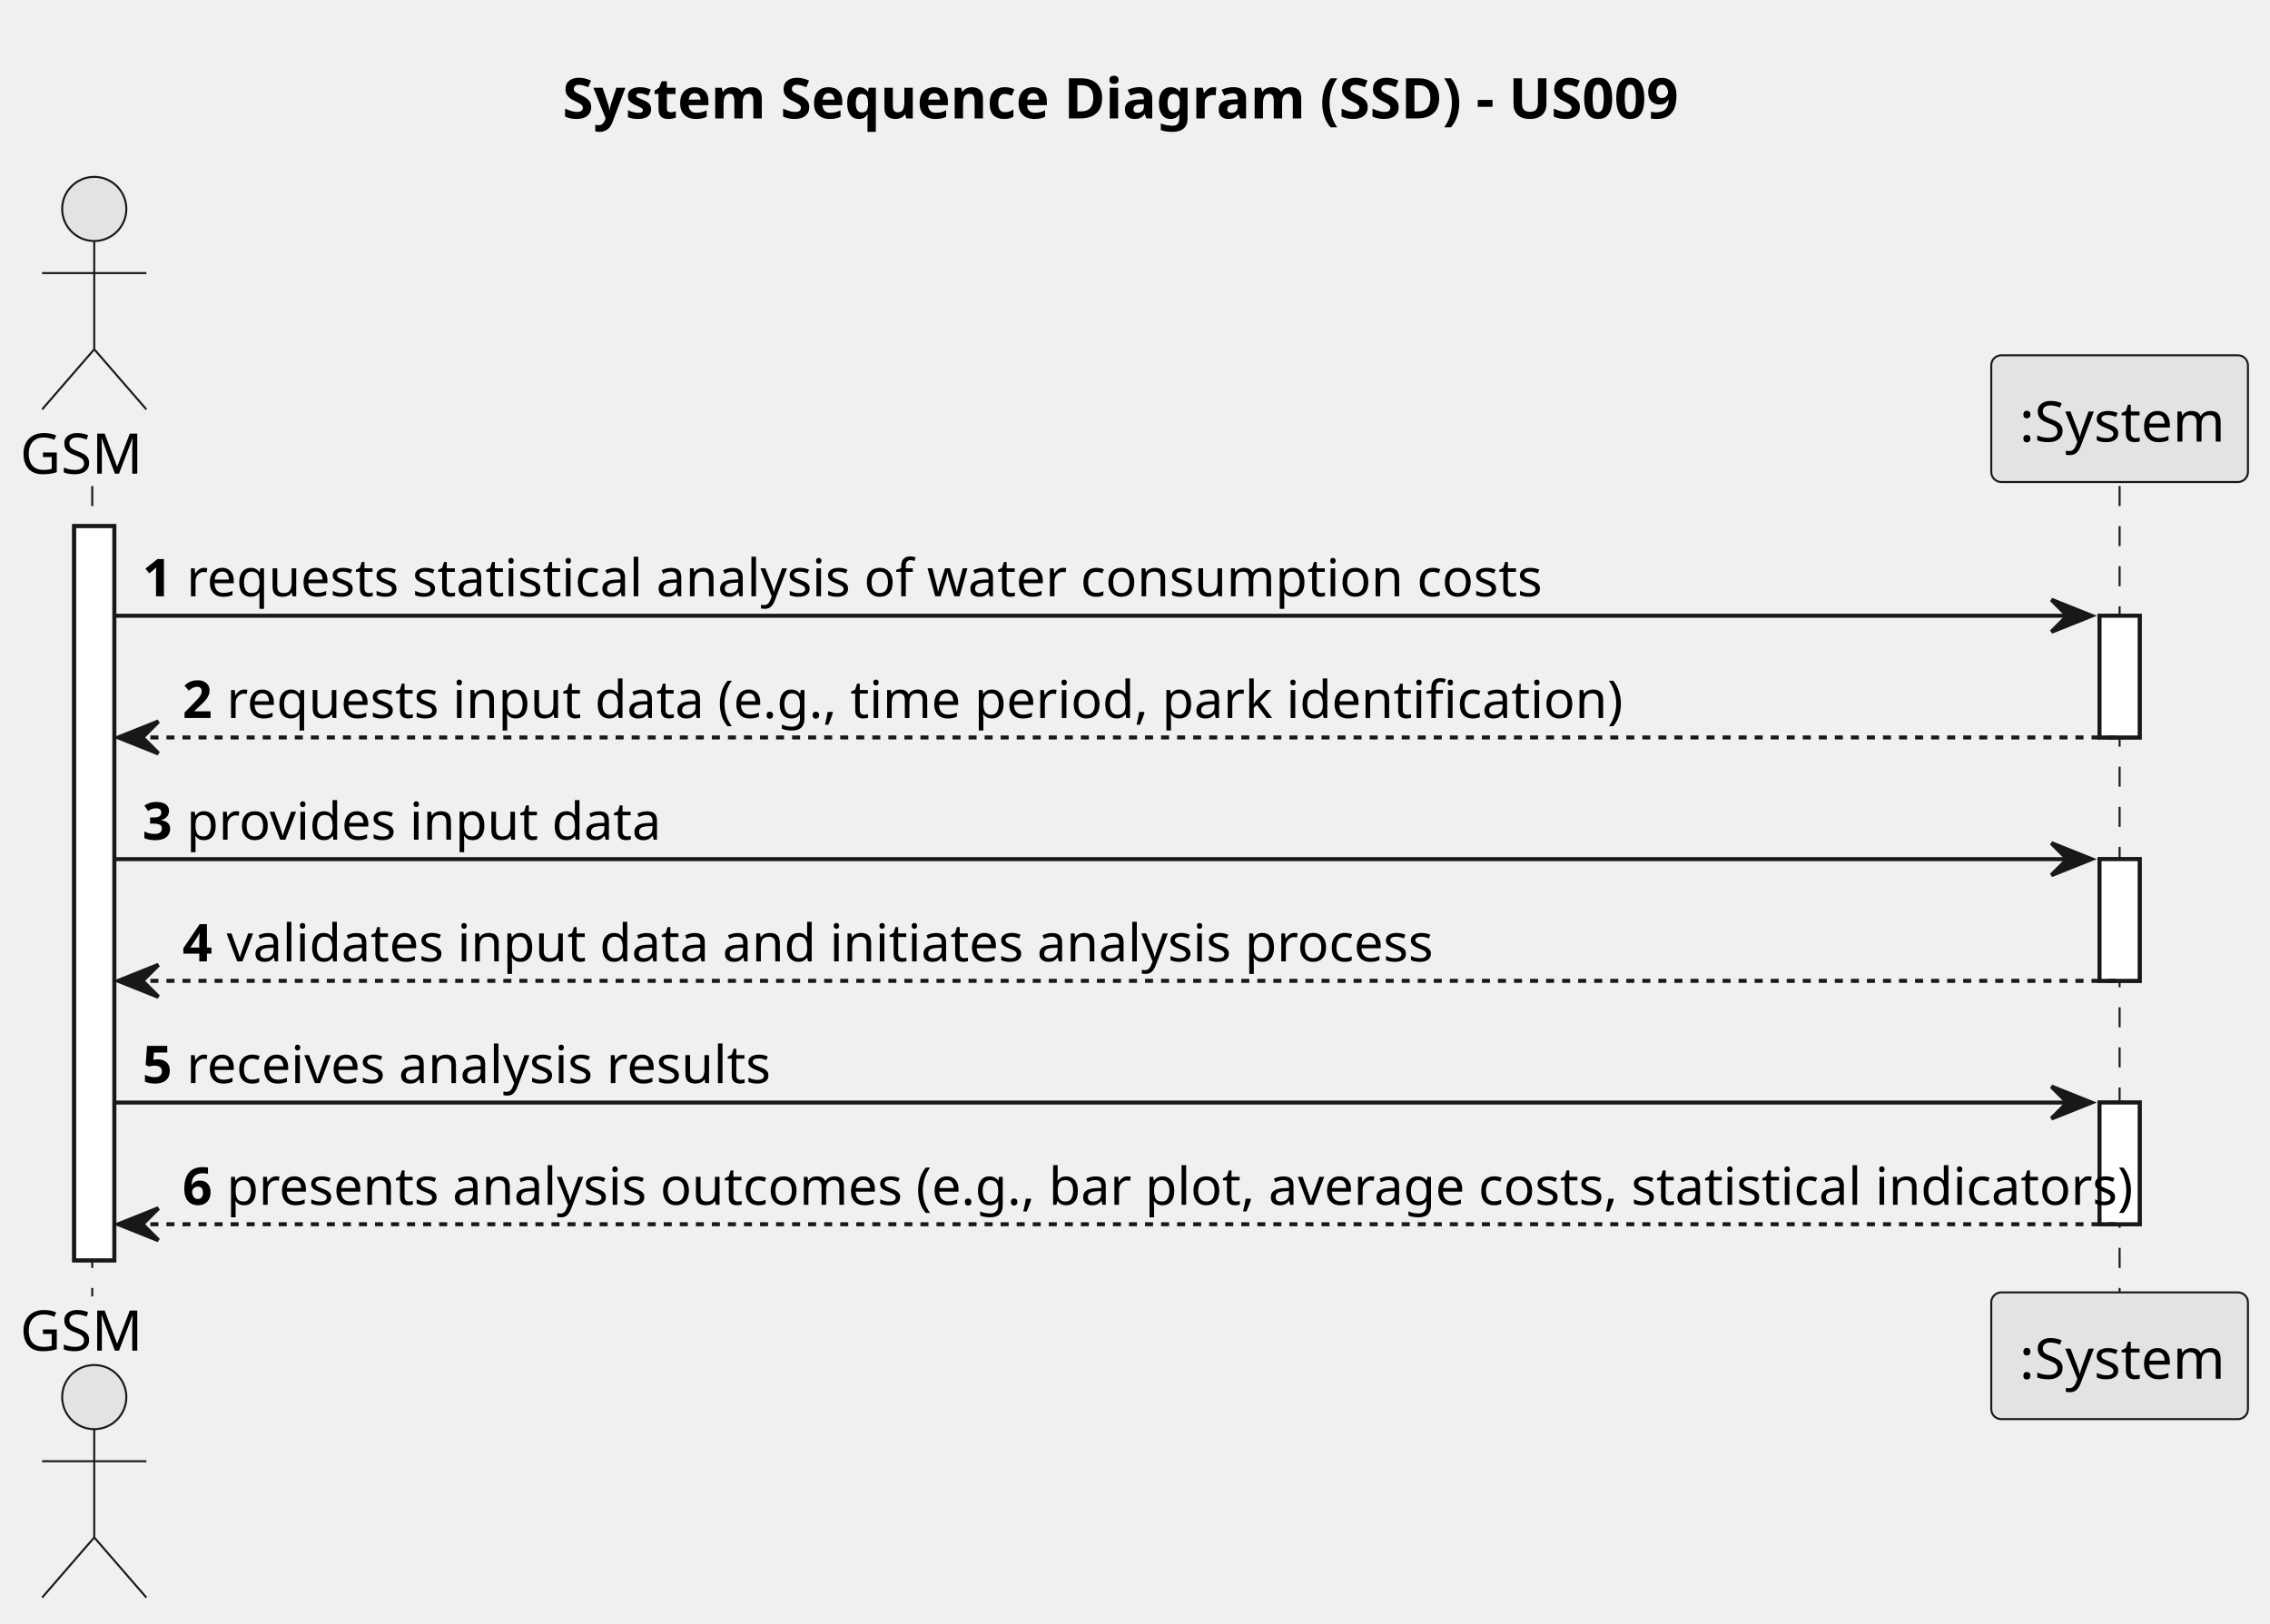
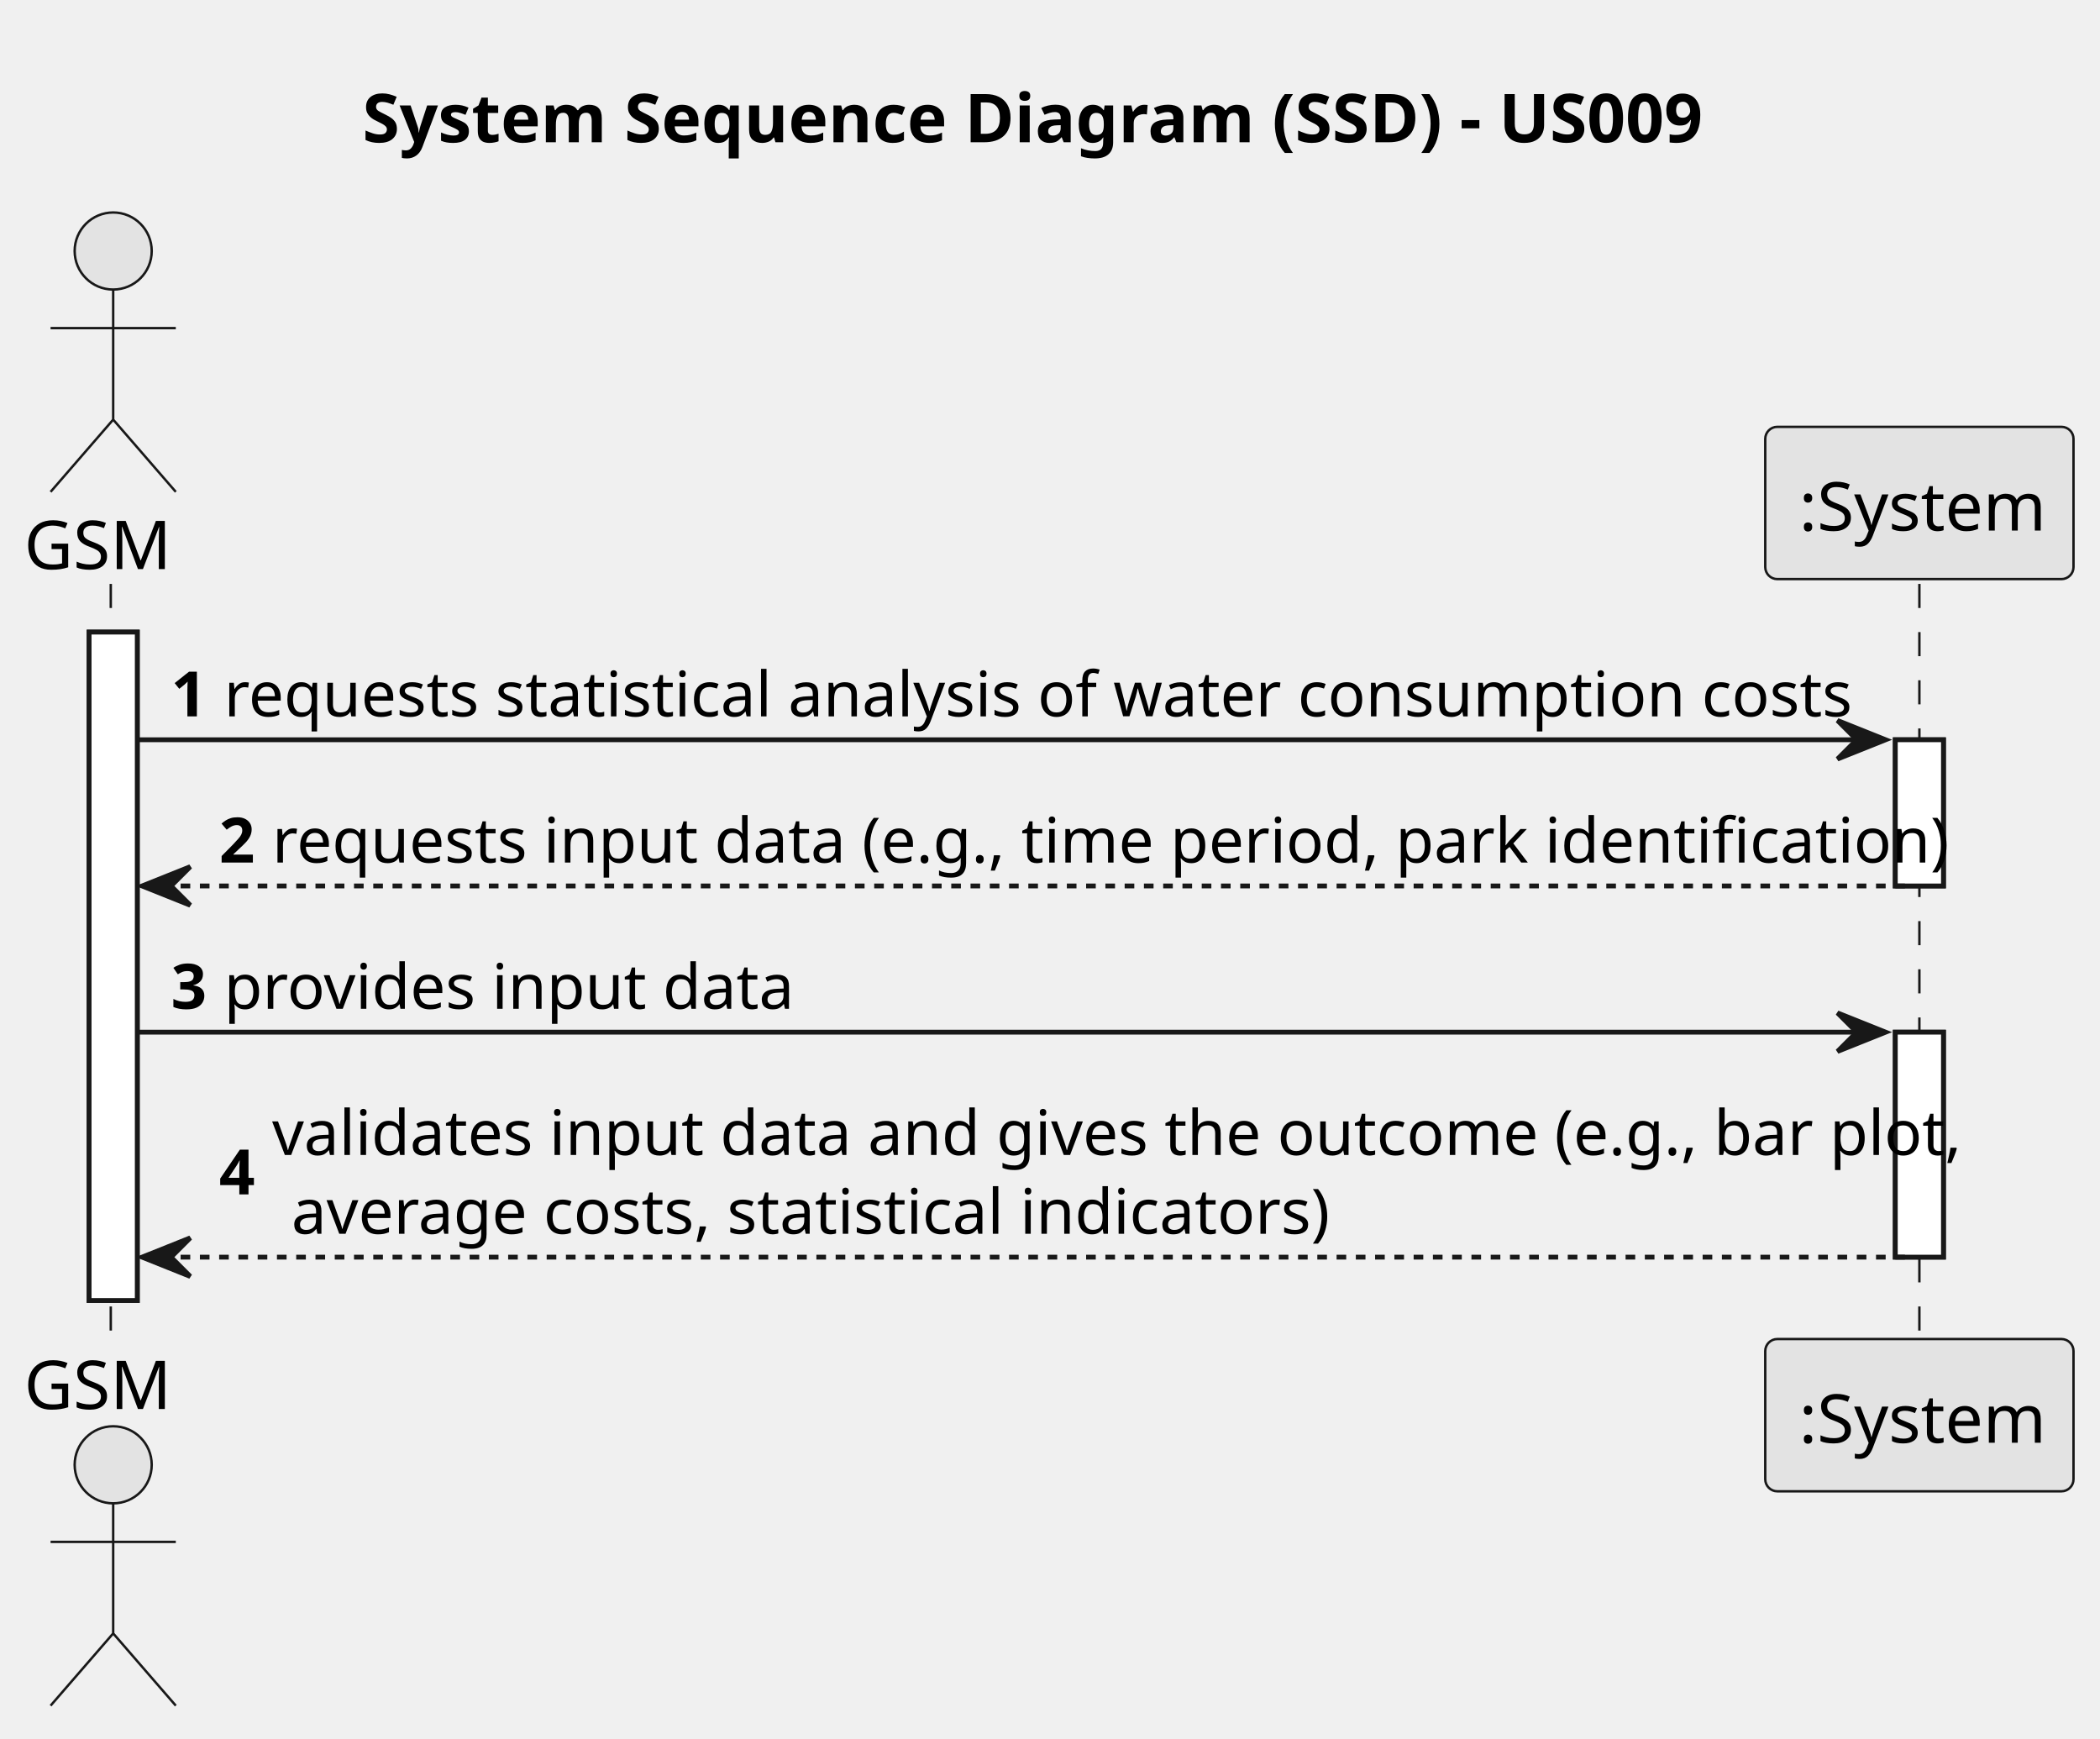
- <svg xmlns="http://www.w3.org/2000/svg" contentStyleType="text/css" height="405px" preserveAspectRatio="none" style="width:566px;height:405px;background:#FFFFFF;" version="1.1" viewBox="0 0 566 405" width="566px" zoomAndPan="magnify">
+ <svg xmlns="http://www.w3.org/2000/svg" contentStyleType="text/css" height="361px" preserveAspectRatio="none" style="width:436px;height:361px;background:#FFFFFF;" version="1.1" viewBox="0 0 436 361" width="436px" zoomAndPan="magnify">
  <defs />
  <g>
-     <text fill="#000000" font-family="sans-serif" font-size="14" font-weight="bold" lengthAdjust="spacing" textLength="284" x="140.25" y="29.533">System Sequence Diagram (SSD) - US009</text>
-     <rect fill="#FFFFFF" height="183.109" style="stroke:#181818;stroke-width:1.0;" width="10" x="18.5" y="131.219" />
-     <rect fill="#FFFFFF" height="30.352" style="stroke:#181818;stroke-width:1.0;" width="10" x="523.5" y="153.57" />
-     <rect fill="#FFFFFF" height="30.352" style="stroke:#181818;stroke-width:1.0;" width="10" x="523.5" y="214.273" />
-     <rect fill="#FFFFFF" height="30.352" style="stroke:#181818;stroke-width:1.0;" width="10" x="523.5" y="274.977" />
-     <line style="stroke:#181818;stroke-width:0.5;stroke-dasharray:5.0,5.0;" x1="23" x2="23" y1="121.219" y2="323.328" />
-     <line style="stroke:#181818;stroke-width:0.5;stroke-dasharray:5.0,5.0;" x1="528.5" x2="528.5" y1="121.219" y2="323.328" />
+     <text fill="#000000" font-family="sans-serif" font-size="14" font-weight="bold" lengthAdjust="spacing" textLength="284" x="75.25" y="29.533">System Sequence Diagram (SSD) - US009</text>
+     <rect fill="#FFFFFF" height="138.758" style="stroke:#181818;stroke-width:1.0;" width="10" x="18.5" y="131.219" />
+     <rect fill="#FFFFFF" height="30.352" style="stroke:#181818;stroke-width:1.0;" width="10" x="393.5" y="153.57" />
+     <rect fill="#FFFFFF" height="46.703" style="stroke:#181818;stroke-width:1.0;" width="10" x="393.5" y="214.273" />
+     <line style="stroke:#181818;stroke-width:0.5;stroke-dasharray:5.0,5.0;" x1="23" x2="23" y1="121.219" y2="278.977" />
+     <line style="stroke:#181818;stroke-width:0.5;stroke-dasharray:5.0,5.0;" x1="398.5" x2="398.5" y1="121.219" y2="278.977" />
    <text fill="#000000" font-family="sans-serif" font-size="14" lengthAdjust="spacing" textLength="31" x="5" y="118.143">GSM</text>
    <ellipse cx="23.5" cy="52.109" fill="#E3E3E3" rx="8" ry="8" style="stroke:#181818;stroke-width:0.5;" />
    <path d="M23.5,60.109 L23.5,87.109 M10.5,68.109 L36.5,68.109 M23.5,87.109 L10.5,102.109 M23.5,87.109 L36.5,102.109 " fill="none" style="stroke:#181818;stroke-width:0.5;" />
-     <text fill="#000000" font-family="sans-serif" font-size="14" lengthAdjust="spacing" textLength="31" x="5" y="336.861">GSM</text>
-     <ellipse cx="23.5" cy="348.438" fill="#E3E3E3" rx="8" ry="8" style="stroke:#181818;stroke-width:0.5;" />
-     <path d="M23.5,356.438 L23.5,383.438 M10.5,364.438 L36.5,364.438 M23.5,383.438 L10.5,398.438 M23.5,383.438 L36.5,398.438 " fill="none" style="stroke:#181818;stroke-width:0.5;" />
-     <rect fill="#E3E3E3" height="31.609" rx="2.5" ry="2.5" style="stroke:#181818;stroke-width:0.5;" width="64" x="496.5" y="88.609" />
-     <text fill="#000000" font-family="sans-serif" font-size="14" lengthAdjust="spacing" textLength="50" x="503.5" y="110.143">:System</text>
-     <rect fill="#E3E3E3" height="31.609" rx="2.5" ry="2.5" style="stroke:#181818;stroke-width:0.5;" width="64" x="496.5" y="322.328" />
-     <text fill="#000000" font-family="sans-serif" font-size="14" lengthAdjust="spacing" textLength="50" x="503.5" y="343.861">:System</text>
-     <rect fill="#FFFFFF" height="183.109" style="stroke:#181818;stroke-width:1.0;" width="10" x="18.5" y="131.219" />
-     <rect fill="#FFFFFF" height="30.352" style="stroke:#181818;stroke-width:1.0;" width="10" x="523.5" y="153.57" />
-     <rect fill="#FFFFFF" height="30.352" style="stroke:#181818;stroke-width:1.0;" width="10" x="523.5" y="214.273" />
-     <rect fill="#FFFFFF" height="30.352" style="stroke:#181818;stroke-width:1.0;" width="10" x="523.5" y="274.977" />
-     <polygon fill="#181818" points="511.5,149.57,521.5,153.57,511.5,157.57,515.5,153.57" style="stroke:#181818;stroke-width:1.0;" />
-     <line style="stroke:#181818;stroke-width:1.0;" x1="28.5" x2="517.5" y1="153.57" y2="153.57" />
+     <text fill="#000000" font-family="sans-serif" font-size="14" lengthAdjust="spacing" textLength="31" x="5" y="292.51">GSM</text>
+     <ellipse cx="23.5" cy="304.086" fill="#E3E3E3" rx="8" ry="8" style="stroke:#181818;stroke-width:0.5;" />
+     <path d="M23.5,312.086 L23.5,339.086 M10.5,320.086 L36.5,320.086 M23.5,339.086 L10.5,354.086 M23.5,339.086 L36.5,354.086 " fill="none" style="stroke:#181818;stroke-width:0.5;" />
+     <rect fill="#E3E3E3" height="31.609" rx="2.5" ry="2.5" style="stroke:#181818;stroke-width:0.5;" width="64" x="366.5" y="88.609" />
+     <text fill="#000000" font-family="sans-serif" font-size="14" lengthAdjust="spacing" textLength="50" x="373.5" y="110.143">:System</text>
+     <rect fill="#E3E3E3" height="31.609" rx="2.5" ry="2.5" style="stroke:#181818;stroke-width:0.5;" width="64" x="366.5" y="277.977" />
+     <text fill="#000000" font-family="sans-serif" font-size="14" lengthAdjust="spacing" textLength="50" x="373.5" y="299.51">:System</text>
+     <rect fill="#FFFFFF" height="138.758" style="stroke:#181818;stroke-width:1.0;" width="10" x="18.5" y="131.219" />
+     <rect fill="#FFFFFF" height="30.352" style="stroke:#181818;stroke-width:1.0;" width="10" x="393.5" y="153.57" />
+     <rect fill="#FFFFFF" height="46.703" style="stroke:#181818;stroke-width:1.0;" width="10" x="393.5" y="214.273" />
+     <polygon fill="#181818" points="381.5,149.57,391.5,153.57,381.5,157.57,385.5,153.57" style="stroke:#181818;stroke-width:1.0;" />
+     <line style="stroke:#181818;stroke-width:1.0;" x1="28.5" x2="387.5" y1="153.57" y2="153.57" />
    <text fill="#000000" font-family="sans-serif" font-size="13" font-weight="bold" lengthAdjust="spacing" textLength="7" x="35.5" y="148.714">1</text>
    <text fill="#000000" font-family="sans-serif" font-size="13" lengthAdjust="spacing" textLength="325" x="46.5" y="148.714">requests statistical analysis of water consumption costs</text>
    <polygon fill="#181818" points="39.5,179.922,29.5,183.922,39.5,187.922,35.5,183.922" style="stroke:#181818;stroke-width:1.0;" />
-     <line style="stroke:#181818;stroke-width:1.0;stroke-dasharray:2.0,2.0;" x1="33.5" x2="527.5" y1="183.922" y2="183.922" />
+     <line style="stroke:#181818;stroke-width:1.0;stroke-dasharray:2.0,2.0;" x1="33.5" x2="397.5" y1="183.922" y2="183.922" />
    <text fill="#000000" font-family="sans-serif" font-size="13" font-weight="bold" lengthAdjust="spacing" textLength="7" x="45.5" y="179.065">2</text>
    <text fill="#000000" font-family="sans-serif" font-size="13" lengthAdjust="spacing" textLength="326" x="56.5" y="179.065">requests input data (e.g., time period, park identification)</text>
-     <polygon fill="#181818" points="511.5,210.273,521.5,214.273,511.5,218.273,515.5,214.273" style="stroke:#181818;stroke-width:1.0;" />
-     <line style="stroke:#181818;stroke-width:1.0;" x1="28.5" x2="517.5" y1="214.273" y2="214.273" />
+     <polygon fill="#181818" points="381.5,210.273,391.5,214.273,381.5,218.273,385.5,214.273" style="stroke:#181818;stroke-width:1.0;" />
+     <line style="stroke:#181818;stroke-width:1.0;" x1="28.5" x2="387.5" y1="214.273" y2="214.273" />
    <text fill="#000000" font-family="sans-serif" font-size="13" font-weight="bold" lengthAdjust="spacing" textLength="7" x="35.5" y="209.417">3</text>
    <text fill="#000000" font-family="sans-serif" font-size="13" lengthAdjust="spacing" textLength="108" x="46.5" y="209.417">provides input data</text>
-     <polygon fill="#181818" points="39.5,240.625,29.5,244.625,39.5,248.625,35.5,244.625" style="stroke:#181818;stroke-width:1.0;" />
-     <line style="stroke:#181818;stroke-width:1.0;stroke-dasharray:2.0,2.0;" x1="33.5" x2="527.5" y1="244.625" y2="244.625" />
-     <text fill="#000000" font-family="sans-serif" font-size="13" font-weight="bold" lengthAdjust="spacing" textLength="7" x="45.5" y="239.769">4</text>
-     <text fill="#000000" font-family="sans-serif" font-size="13" lengthAdjust="spacing" textLength="287" x="56.5" y="239.769">validates input data and initiates analysis process</text>
-     <polygon fill="#181818" points="511.5,270.977,521.5,274.977,511.5,278.977,515.5,274.977" style="stroke:#181818;stroke-width:1.0;" />
-     <line style="stroke:#181818;stroke-width:1.0;" x1="28.5" x2="517.5" y1="274.977" y2="274.977" />
-     <text fill="#000000" font-family="sans-serif" font-size="13" font-weight="bold" lengthAdjust="spacing" textLength="7" x="35.5" y="270.12">5</text>
-     <text fill="#000000" font-family="sans-serif" font-size="13" lengthAdjust="spacing" textLength="142" x="46.5" y="270.12">receives analysis results</text>
-     <polygon fill="#181818" points="39.5,301.328,29.5,305.328,39.5,309.328,35.5,305.328" style="stroke:#181818;stroke-width:1.0;" />
-     <line style="stroke:#181818;stroke-width:1.0;stroke-dasharray:2.0,2.0;" x1="33.5" x2="527.5" y1="305.328" y2="305.328" />
-     <text fill="#000000" font-family="sans-serif" font-size="13" font-weight="bold" lengthAdjust="spacing" textLength="7" x="45.5" y="300.472">6</text>
-     <text fill="#000000" font-family="sans-serif" font-size="13" lengthAdjust="spacing" textLength="460" x="56.5" y="300.472">presents analysis outcomes (e.g., bar plot, average costs, statistical indicators)</text>
+     <polygon fill="#181818" points="39.5,256.977,29.5,260.977,39.5,264.977,35.5,260.977" style="stroke:#181818;stroke-width:1.0;" />
+     <line style="stroke:#181818;stroke-width:1.0;stroke-dasharray:2.0,2.0;" x1="33.5" x2="397.5" y1="260.977" y2="260.977" />
+     <text fill="#000000" font-family="sans-serif" font-size="13" font-weight="bold" lengthAdjust="spacing" textLength="7" x="45.5" y="247.944">4</text>
+     <text fill="#000000" font-family="sans-serif" font-size="13" lengthAdjust="spacing" textLength="330" x="56.5" y="239.769">validates input data and gives the outcome (e.g., bar plot,</text>
+     <text fill="#000000" font-family="sans-serif" font-size="13" lengthAdjust="spacing" textLength="208" x="60.5" y="256.12">average costs, statistical indicators)</text>
  </g>
</svg>
